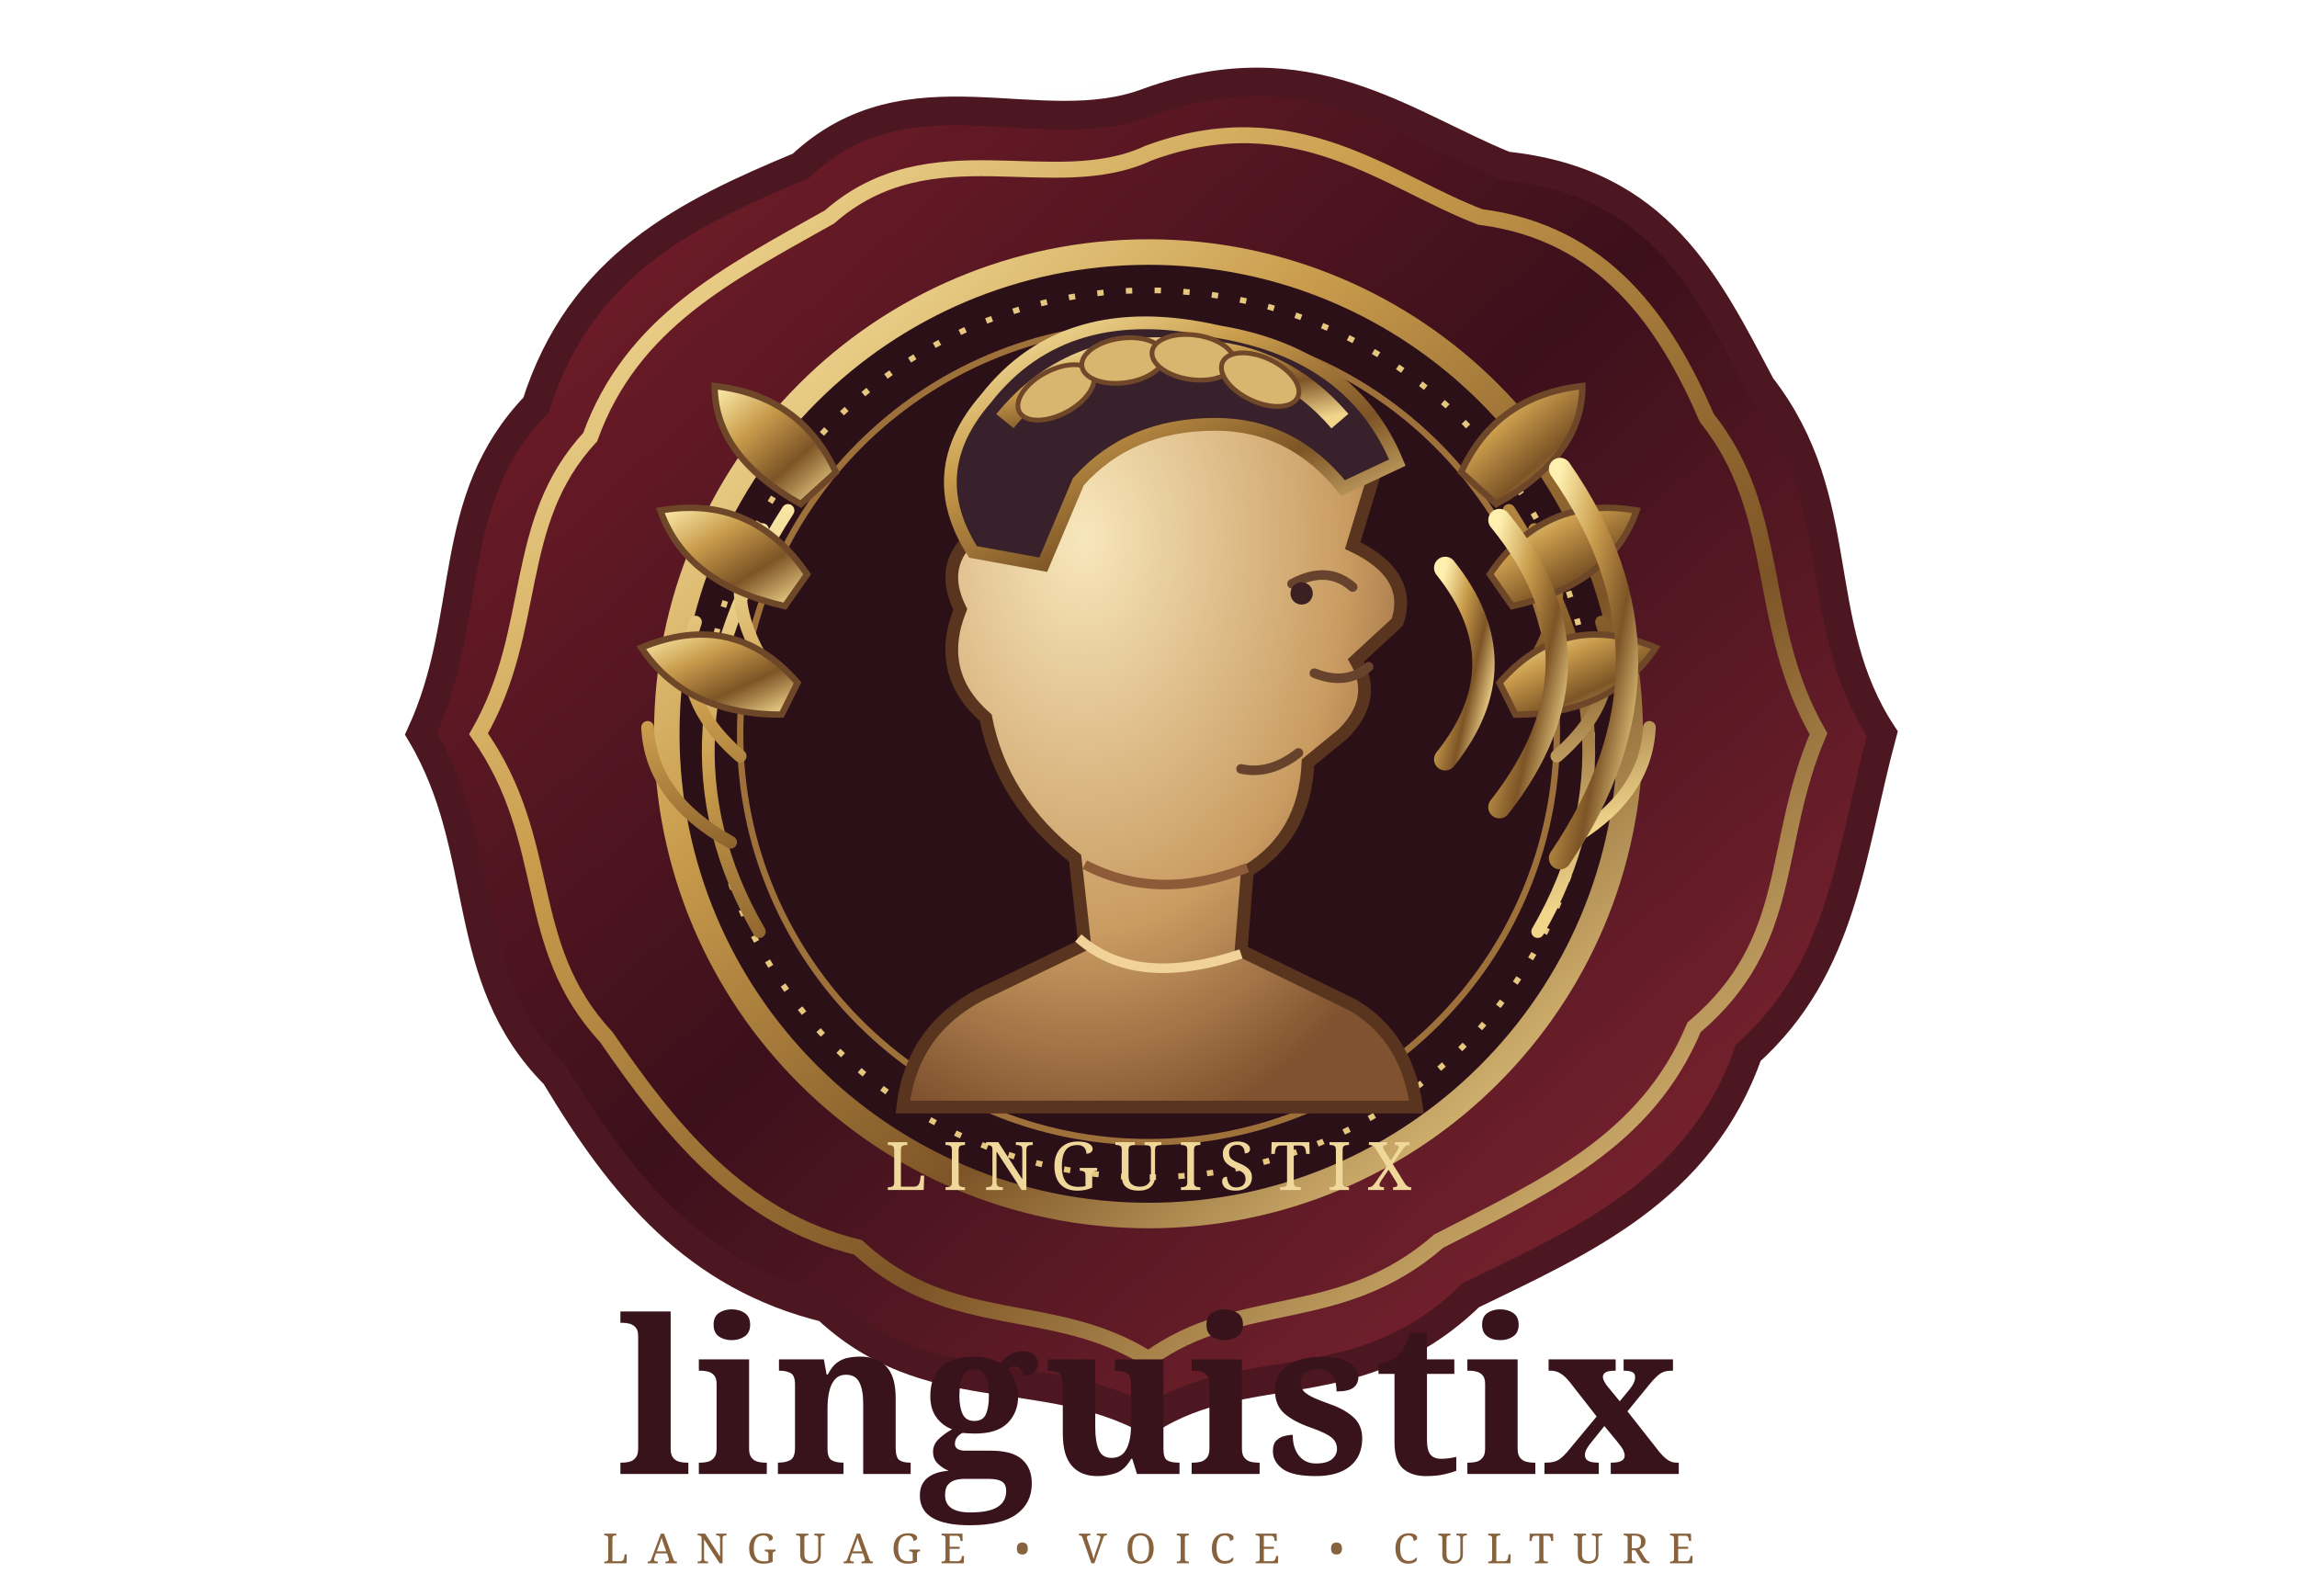
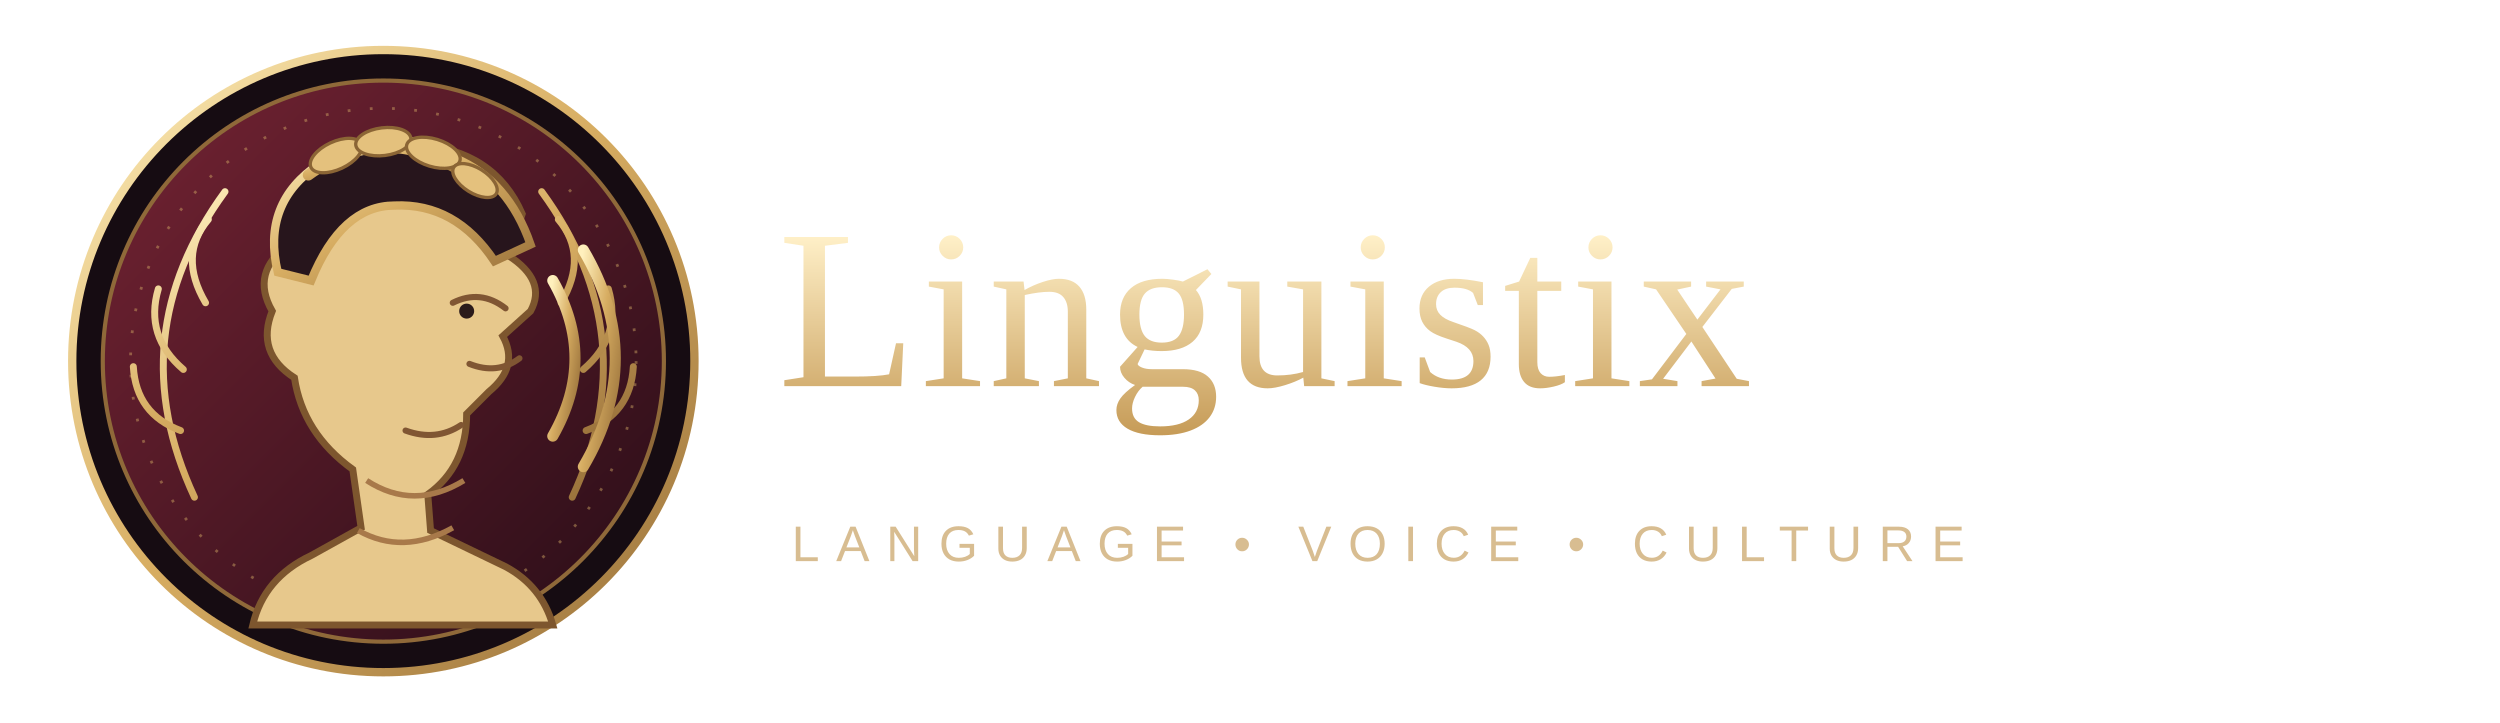
- <svg xmlns="http://www.w3.org/2000/svg" viewBox="0 0 720 500" role="img" aria-labelledby="title desc">
+ <svg xmlns="http://www.w3.org/2000/svg" viewBox="0 0 900 260" role="img" aria-labelledby="title desc">
  <defs>
-     <linearGradient id="wax" x1="0" y1="0" x2="1" y2="1">
-       <stop stop-color="#7f202c" />
-       <stop offset=".48" stop-color="#3c101b" />
-       <stop offset="1" stop-color="#8e2935" />
+     <linearGradient id="gold" x1="0" y1="0" x2="1" y2="1">
+       <stop stop-color="#fff0bd" />
+       <stop offset=".48" stop-color="#d7ad62" />
+       <stop offset="1" stop-color="#98703a" />
    </linearGradient>
-     <linearGradient id="gold" x1="0" y1="0" x2="0.9" y2="1">
-       <stop stop-color="#fff0b0" />
-       <stop offset=".35" stop-color="#c99c4c" />
-       <stop offset=".68" stop-color="#7d5426" />
-       <stop offset="1" stop-color="#f1d58b" />
+     <linearGradient id="wine" x1="0" y1="0" x2="1" y2="1">
+       <stop stop-color="#742333" />
+       <stop offset="1" stop-color="#280d17" />
    </linearGradient>
-     <radialGradient id="face" cx=".35" cy=".25" r=".8">
-       <stop stop-color="#f8e7bc" />
-       <stop offset=".65" stop-color="#c99b61" />
-       <stop offset="1" stop-color="#80522f" />
-     </radialGradient>
-     <filter id="shadow" x="-30%" y="-30%" width="160%" height="160%">
-       <feGaussianBlur stdDeviation="9" />
-     </filter>
+     <linearGradient id="type" x1="0" y1="0" x2="0" y2="1">
+       <stop stop-color="#fff0c8" />
+       <stop offset="1" stop-color="#c69b57" />
+     </linearGradient>
  </defs>
-   <ellipse cx="360" cy="230" rx="178" ry="185" fill="#1c0a10" opacity=".22" filter="url(#shadow)" />
-   <path d="M360 32 C410 14 440 39 472 52 C520 57 535 89 552 121 C580 157 567 195 590 230 C580 267 578 303 548 330 C533 373 496 389 461 406 C426 440 391 425 360 445 C326 427 291 440 259 410 C218 400 195 372 174 337 C143 306 154 267 132 230 C149 193 139 157 168 127 C182 83 215 67 251 52 C285 20 326 45 360 32Z" fill="url(#wax)" stroke="#4c1720" stroke-width="9" />
-   <path d="M360 48 C406 31 435 57 464 68 C503 73 522 101 535 131 C559 161 550 195 570 230 C555 265 563 295 531 322 C516 358 484 372 451 389 C420 416 389 405 360 426 C330 407 298 418 269 391 C232 382 210 354 190 325 C163 296 174 264 150 230 C169 197 160 164 185 137 C198 101 228 86 260 68 C292 40 330 62 360 48Z" fill="none" stroke="url(#gold)" stroke-width="5" />
-   <circle cx="360" cy="230" r="151" fill="#2c1018" stroke="url(#gold)" stroke-width="8" />
-   <circle cx="360" cy="230" r="139" fill="none" stroke="#e6c77e" stroke-width="1.8" stroke-dasharray="2 7" />
-   <circle cx="360" cy="230" r="128" fill="none" stroke="#9e713b" stroke-width="2" />
-   <g fill="none" stroke="url(#gold)" stroke-width="4" stroke-linecap="round">
-     <path d="M238 292 Q202 230 247 160 M482 292 Q518 230 473 160" />
-     <path d="M229 264 Q204 250 203 228 M232 237 Q210 218 218 195 M239 207 Q225 183 239 166 M491 264 Q516 250 517 228 M488 237 Q510 218 502 195 M481 207 Q495 183 481 166" />
+   <g transform="translate(18 10)">
+     <circle cx="120" cy="120" r="112" fill="#160c12" stroke="url(#gold)" stroke-width="3" />
+     <circle cx="120" cy="120" r="101" fill="url(#wine)" stroke="#8f6939" stroke-width="1.5" />
+     <circle cx="120" cy="120" r="91" fill="none" stroke="#d5ad68" stroke-opacity=".45" stroke-width="1" stroke-dasharray="1 7" />
+     <g fill="none" stroke="url(#gold)" stroke-width="2.5" stroke-linecap="round">
+       <path d="M52 169 Q25 111 63 59 M188 169 Q215 111 177 59" />
+       <path d="M47 145 Q31 139 30 122 M48 123 Q34 111 39 94 M56 99 Q46 82 57 69 M193 145 Q209 139 210 122 M192 123 Q206 111 201 94 M184 99 Q194 82 183 69" />
+     </g>
+     <path d="M91 57 Q103 39 132 42 Q160 44 170 67 L165 82 Q179 91 173 102 L163 111 Q169 122 158 131 L150 139 Q150 158 136 168 L137 181 L164 194 Q177 201 181 215 L73 215 Q77 198 94 190 L112 180 L109 159 Q91 146 88 126 Q74 117 80 102 Q72 88 86 78Z" fill="#e7c88c" stroke="#7d562e" stroke-width="2.5" />
+     <path d="M82 88 Q76 63 97 49 Q119 32 146 47 Q165 55 173 78 L160 84 Q146 63 124 64 Q105 64 94 91Z" fill="#27151c" stroke="url(#gold)" stroke-width="3" />
+     <path d="M93 53 Q119 34 147 51" fill="none" stroke="url(#gold)" stroke-width="4" stroke-linecap="round" />
+     <g fill="#e4c17d" stroke="#8b6535" stroke-width="1.2">
+       <ellipse cx="103" cy="46" rx="10" ry="5" transform="rotate(-25 103 46)" />
+       <ellipse cx="120" cy="41" rx="10" ry="5" transform="rotate(-7 120 41)" />
+       <ellipse cx="138" cy="45" rx="10" ry="5" transform="rotate(17 138 45)" />
+       <ellipse cx="153" cy="55" rx="9" ry="4.5" transform="rotate(32 153 55)" />
+     </g>
+     <path d="M145 99 Q155 94 164 101 M151 121 Q161 125 169 119 M148 143 Q139 149 128 145" fill="none" stroke="#805633" stroke-width="2.2" stroke-linecap="round" />
+     <circle cx="150" cy="102" r="2.7" fill="#2b1b1b" />
+     <path d="M114 163 Q131 174 149 163 M111 181 Q127 190 145 180" fill="none" stroke="#a8794a" stroke-width="2" />
+     <g fill="none" stroke="url(#gold)" stroke-width="4" stroke-linecap="round">
+       <path d="M181 91 Q197 119 181 147" />
+       <path d="M192 80 Q215 119 192 158" />
+     </g>
  </g>
-   <g fill="url(#gold)" stroke="#6e4728" stroke-width="2">
-     <path d="M251 158 Q224 143 224 121 Q251 124 262 148Z" />
-     <path d="M246 190 Q215 183 207 160 Q236 155 253 180Z" />
-     <path d="M245 224 Q215 224 201 203 Q230 191 250 214Z" />
-     <path d="M469 158 Q496 143 496 121 Q469 124 458 148Z" />
-     <path d="M474 190 Q505 183 513 160 Q484 155 467 180Z" />
-     <path d="M475 224 Q505 224 519 203 Q490 191 470 214Z" />
+   <g transform="translate(280 0)">
+     <text x="0" y="139" fill="url(#type)" font-family="Georgia, 'Times New Roman', serif" font-size="82" letter-spacing="1.5">Linguistix</text>
+     <path d="M4 164 H515" stroke="url(#gold)" stroke-width="2" />
+     <text x="5" y="202" fill="#d8bd91" font-family="Arial, Helvetica, sans-serif" font-size="18" letter-spacing="6">LANGUAGE  •  VOICE  •  CULTURE</text>
  </g>
-   <path d="M321 137 Q338 105 381 110 Q418 114 431 148 L424 171 Q443 180 438 195 L425 207 Q432 219 421 230 L410 239 Q409 262 391 273 L389 298 L424 315 Q441 325 444 347 L283 347 Q286 321 311 310 L340 296 L337 269 Q314 251 309 225 Q293 211 301 191 Q293 175 309 165Z" fill="url(#face)" stroke="#59351f" stroke-width="4" />
-   <path d="M305 173 Q289 148 309 125 Q334 93 382 104 Q424 111 438 145 L421 153 Q405 133 381 133 Q354 133 338 151 L327 177Z" fill="#38212a" stroke="url(#gold)" stroke-width="4" />
-   <path d="M315 132 Q337 105 375 110 Q402 111 420 132" fill="none" stroke="url(#gold)" stroke-width="7" />
-   <g fill="#d8b66f" stroke="#704829" stroke-width="1.5">
-     <ellipse cx="331" cy="123" rx="13" ry="7" transform="rotate(-28 331 123)" />
-     <ellipse cx="352" cy="113" rx="13" ry="7" transform="rotate(-8 352 113)" />
-     <ellipse cx="374" cy="112" rx="13" ry="7" transform="rotate(8 374 112)" />
-     <ellipse cx="395" cy="119" rx="13" ry="7" transform="rotate(25 395 119)" />
-   </g>
-   <path d="M405 183 Q416 177 424 184 M412 211 Q422 215 429 209 M407 236 Q398 243 389 241" fill="none" stroke="#67432d" stroke-width="3" stroke-linecap="round" />
-   <circle cx="408" cy="186" r="3.5" fill="#3a2020" />
-   <path d="M340 271 Q363 283 391 272" fill="none" stroke="#8e5b39" stroke-width="3" />
-   <path d="M338 294 Q356 310 389 299" fill="none" stroke="#f1d39a" stroke-width="3" />
-   <g fill="none" stroke="url(#gold)" stroke-width="7" stroke-linecap="round">
-     <path d="M453 178 Q477 208 453 238" />
-     <path d="M470 163 Q506 207 470 253" />
-     <path d="M489 147 Q531 207 489 269" />
-   </g>
-   <text x="360" y="373" fill="#f0d79a" text-anchor="middle" font-family="Georgia,serif" font-size="21" letter-spacing="5">LINGUISTIX</text>
-   <path d="M275 387 H445" stroke="url(#gold)" stroke-width="2" />
-   <text x="360" y="462" text-anchor="middle" fill="#38131c" font-family="Georgia,serif" font-size="67" font-weight="bold" letter-spacing="1">linguistix</text>
-   <text x="360" y="490" text-anchor="middle" fill="#87623c" font-family="Georgia,serif" font-size="13" letter-spacing="6">LANGUAGE • VOICE • CULTURE</text>
</svg>
